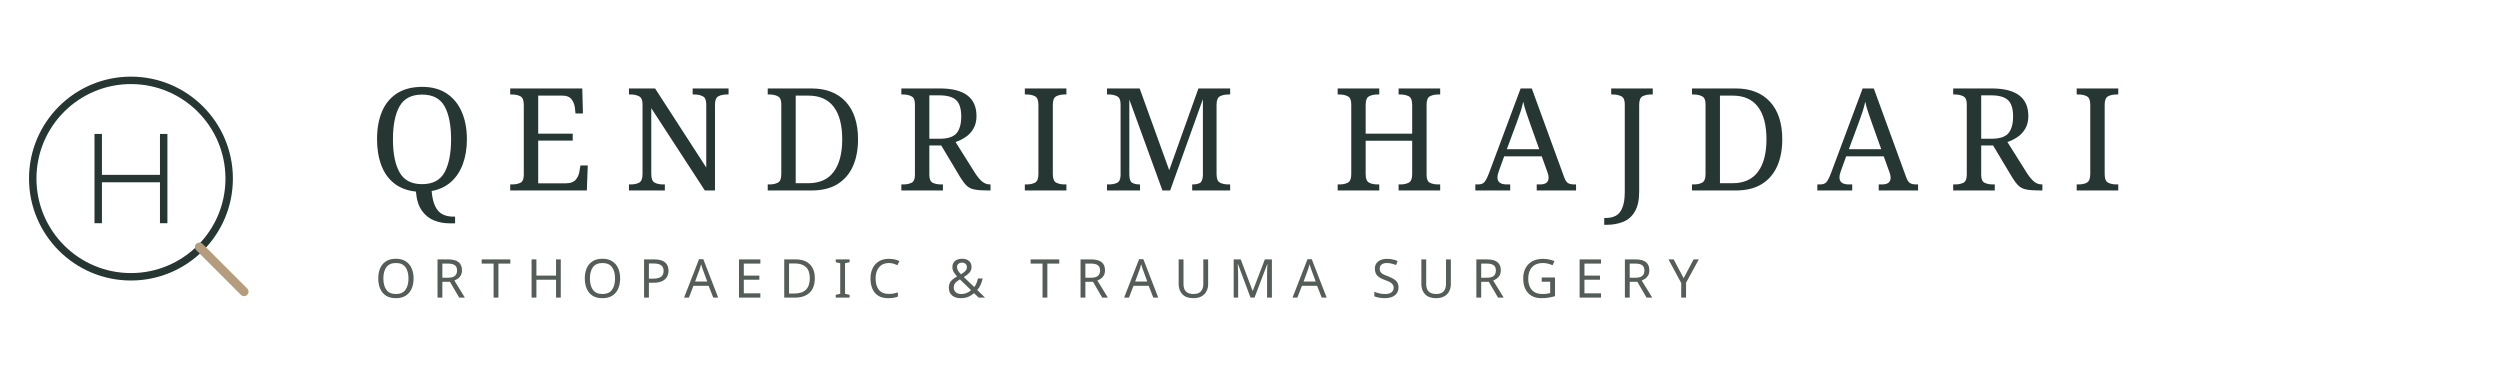
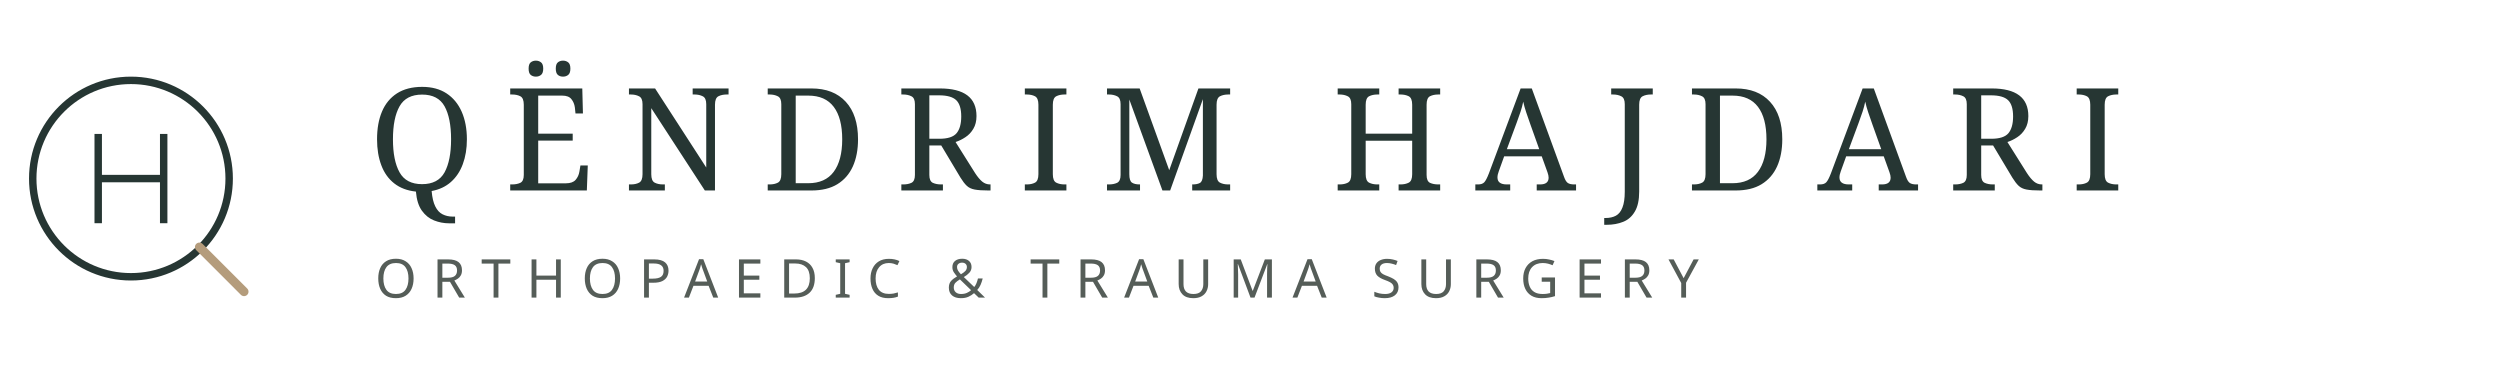
<svg xmlns="http://www.w3.org/2000/svg" viewBox="0 0 420 64" fill="none">
  <g transform="translate(0 8)">
    <circle cx="22" cy="22" r="16.5" stroke="#263633" stroke-width="1.25" />
    <path d="M16.5 14.5v15M27.5 14.5v15M16.5 22h11" stroke="#263633" stroke-width="1.25" />
    <path d="M33.5 33.5 41 41" stroke="#B49C7C" stroke-width="1.5" stroke-linecap="round" />
  </g>
-   <text x="62" y="32" fill="#263633" font-family="Cormorant Garamond, serif" font-size="24" letter-spacing="5">QENDRIM HAJDARI</text>
+   <text x="62" y="32" fill="#263633" font-family="Cormorant Garamond, serif" font-size="24" letter-spacing="5">QËNDRIM HAJDARI</text>
  <text x="63" y="50" fill="#555D58" font-family="Manrope, sans-serif" font-size="9" font-weight="500" letter-spacing="2.6">ORTHOPAEDIC &amp; TRAUMA SURGERY</text>
</svg>
